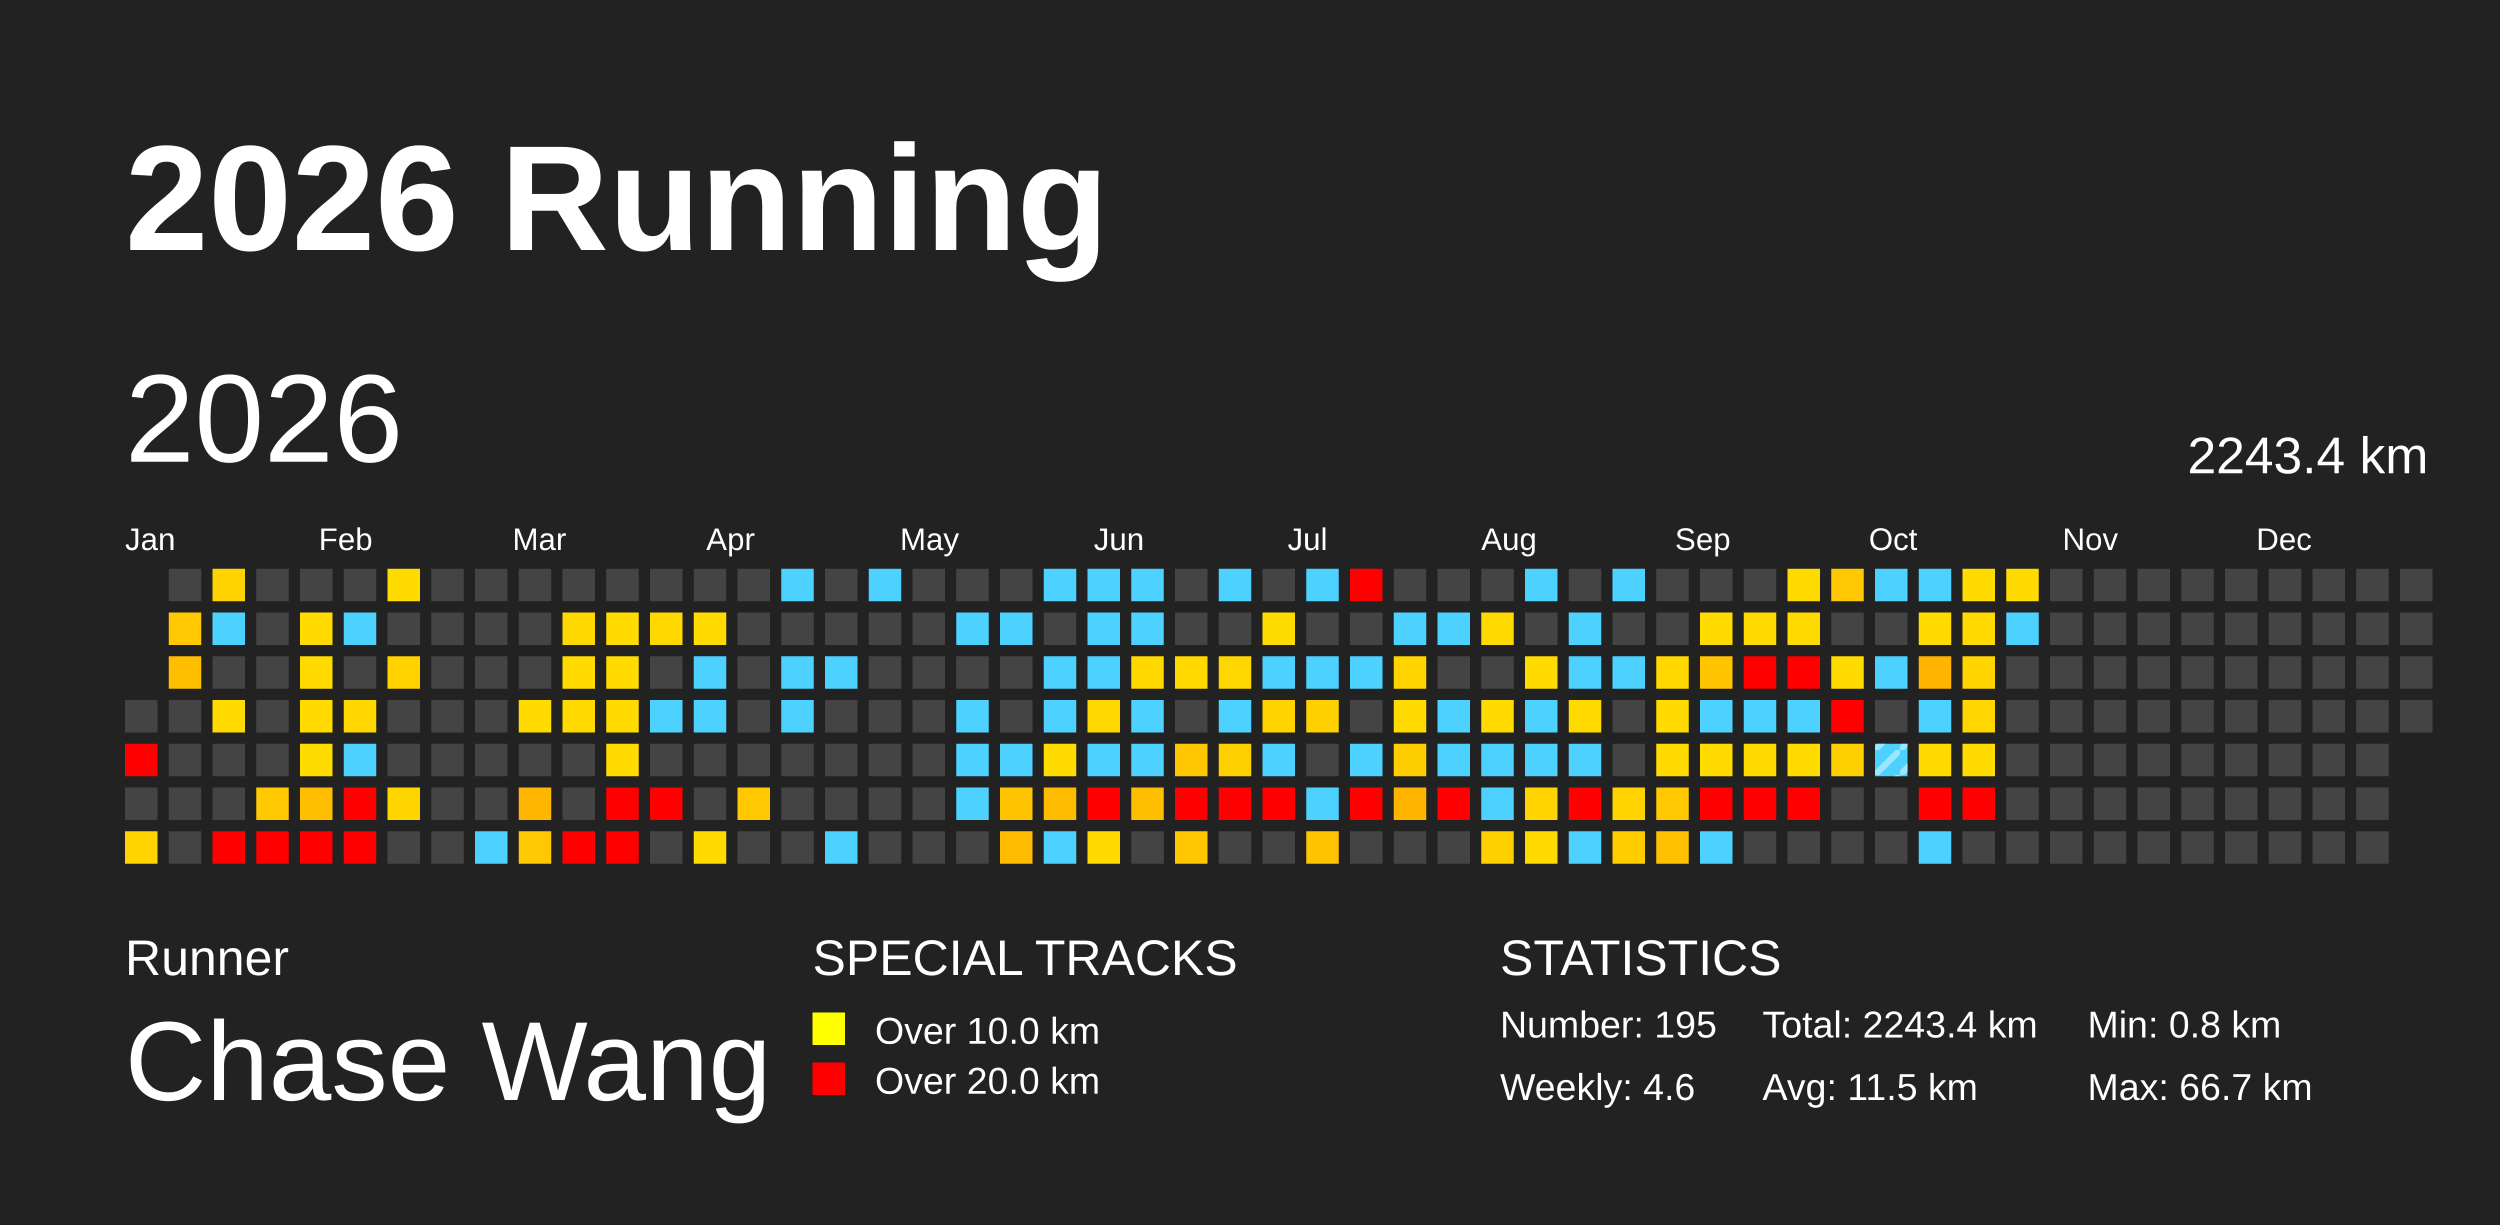
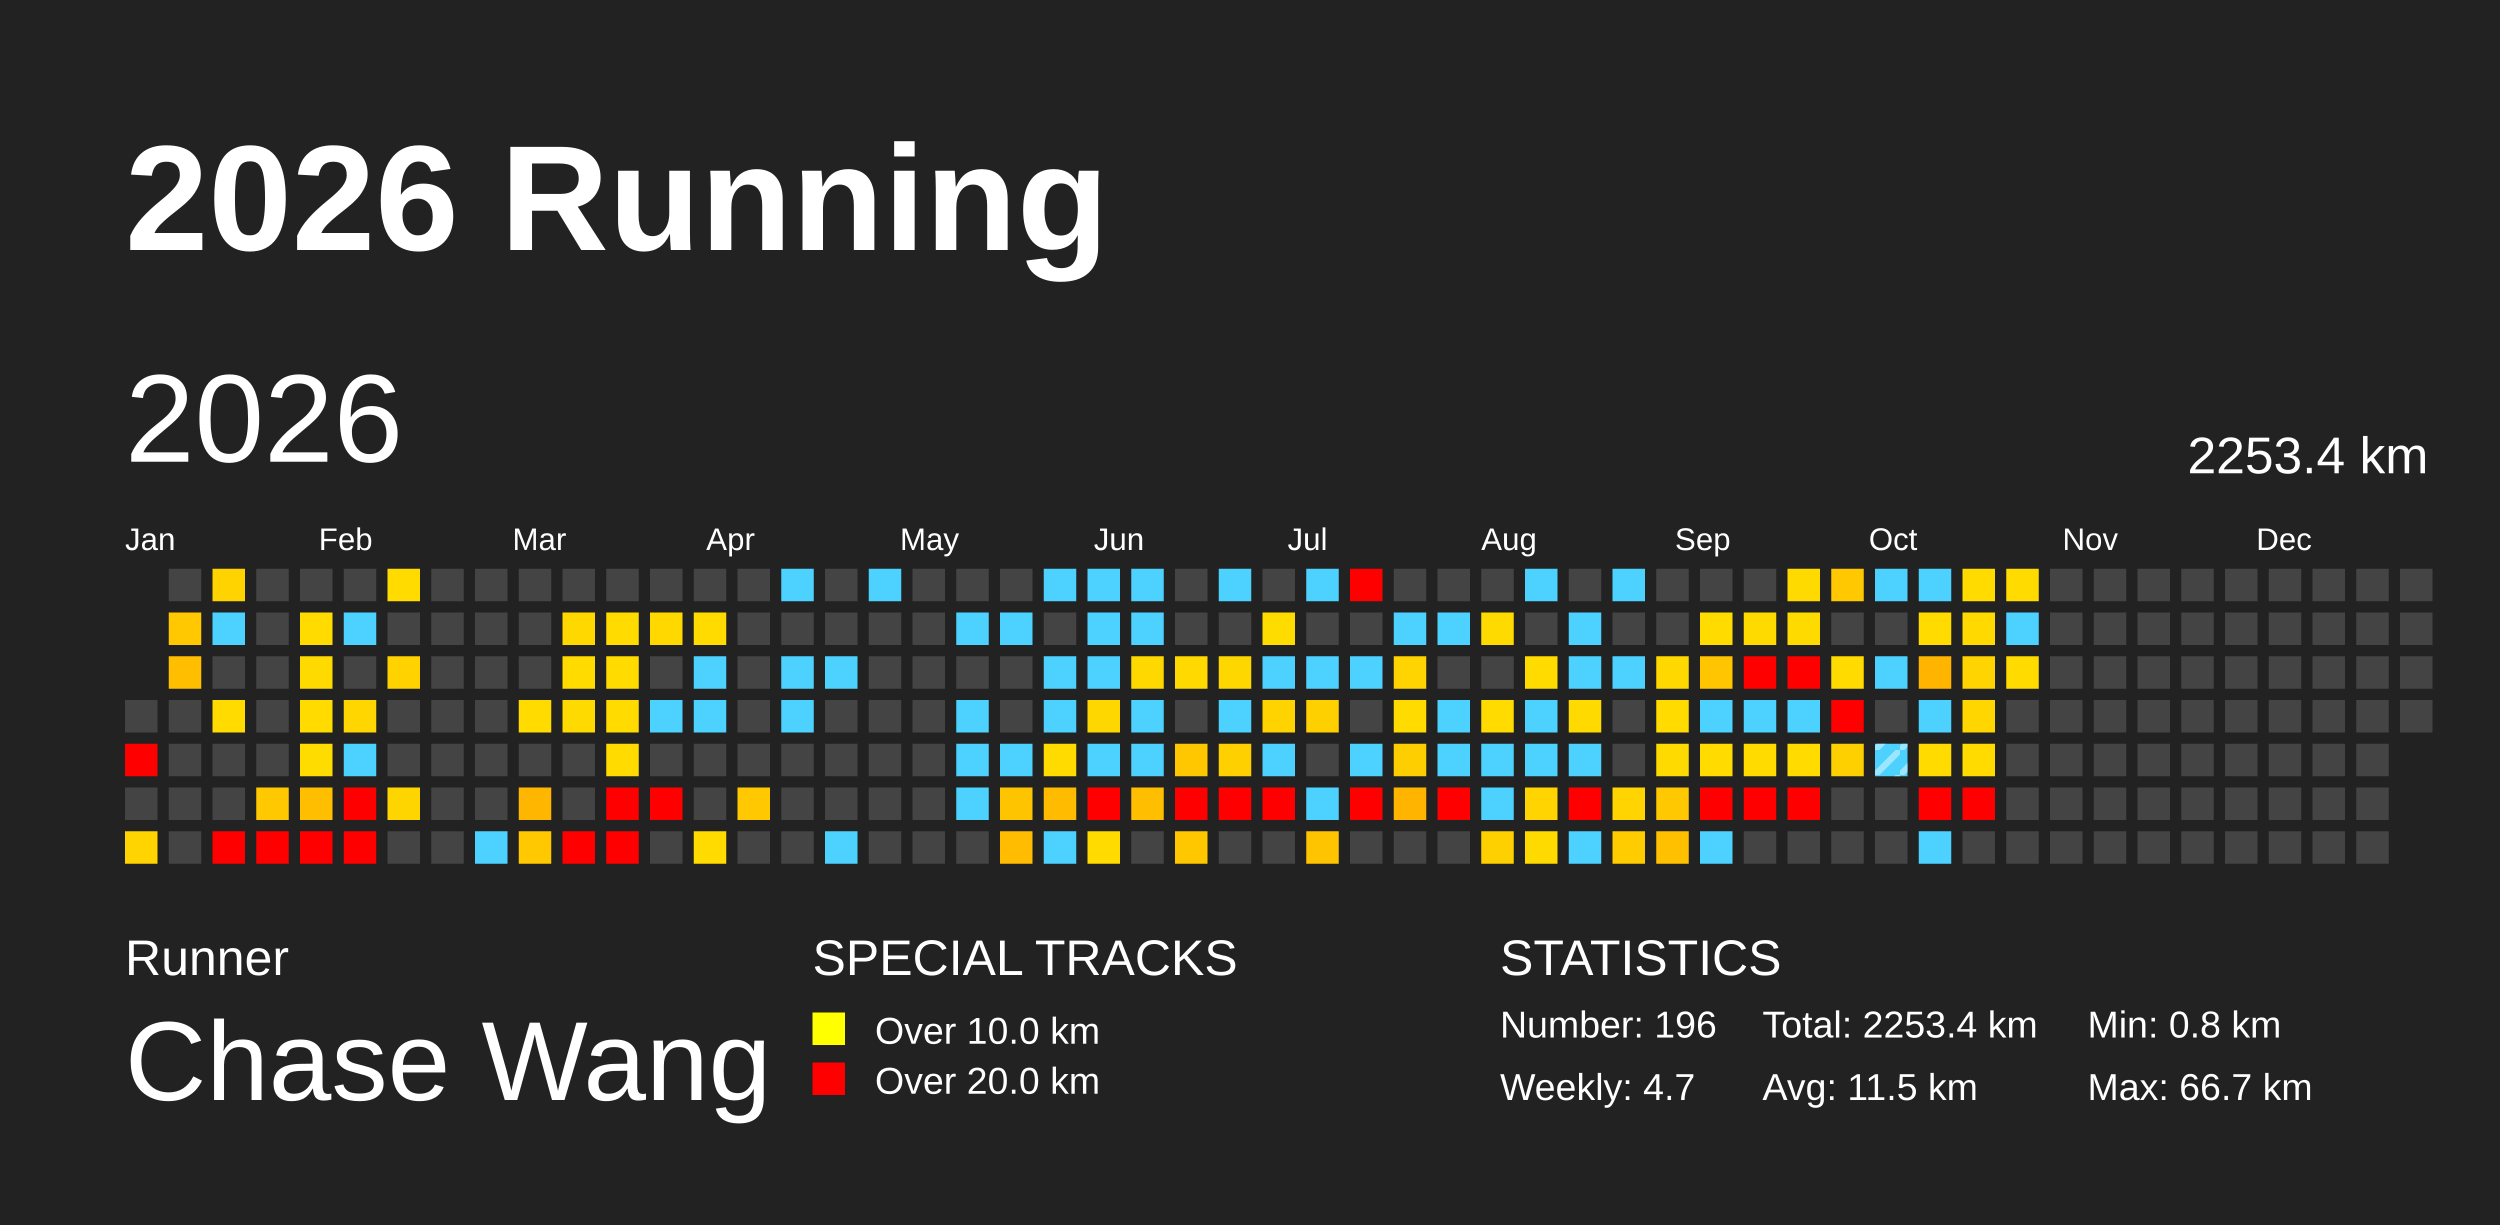
<svg xmlns="http://www.w3.org/2000/svg" baseProfile="full" height="98mm" version="1.1" viewBox="0,0,200,98" width="200mm">
  <defs>
    <pattern height="2" id="indoor-stripe" patternUnits="userSpaceOnUse" width="2">
      <line stroke="white" stroke-opacity="0.45" stroke-width="0.5" x1="0" x2="2" y1="2" y2="0" />
    </pattern>
  </defs>
  <rect fill="#222222" height="98" width="200" x="0" y="0" />
  <text fill="#FFFFFF" style="font-size:12px; font-family:Arial; font-weight:bold;" x="10" y="20">2026 Running</text>
  <text fill="#FFFFFF" style="font-size:4px; font-family:Arial" x="10" y="78">Runner</text>
  <text fill="#FFFFFF" style="font-size:9px; font-family:Arial" x="10" y="88">Chase Wang</text>
  <text fill="#FFFFFF" style="font-size:4px; font-family:Arial" x="65" y="78">SPECIAL TRACKS</text>
  <rect fill="yellow" height="2.6" width="2.6" x="65" y="81" />
  <text fill="#FFFFFF" style="font-size:3px; font-family:Arial" x="70" y="83.5">Over 10.0 km</text>
  <rect fill="red" height="2.6" width="2.6" x="65" y="85" />
  <text fill="#FFFFFF" style="font-size:3px; font-family:Arial" x="70" y="87.5">Over 20.0 km</text>
  <text fill="#FFFFFF" style="font-size:4px; font-family:Arial" x="120" y="78">STATISTICS</text>
-   <text fill="#FFFFFF" style="font-size:3px; font-family:Arial" x="120" y="83">Number: 195</text>
-   <text fill="#FFFFFF" style="font-size:3px; font-family:Arial" x="120" y="88">Weekly: 4.6</text>
-   <text fill="#FFFFFF" style="font-size:3px; font-family:Arial" x="141" y="83">Total: 2243.4 km</text>
+   <text fill="#FFFFFF" style="font-size:3px; font-family:Arial" x="120" y="83">Number: 196</text>
+   <text fill="#FFFFFF" style="font-size:3px; font-family:Arial" x="120" y="88">Weekly: 4.7</text>
+   <text fill="#FFFFFF" style="font-size:3px; font-family:Arial" x="141" y="83">Total: 2253.4 km</text>
  <text fill="#FFFFFF" style="font-size:3px; font-family:Arial" x="141" y="88">Avg: 11.5 km</text>
  <text fill="#FFFFFF" style="font-size:3px; font-family:Arial" x="167" y="83">Min: 0.8 km</text>
  <text fill="#FFFFFF" style="font-size:3px; font-family:Arial" x="167" y="88">Max: 66.7 km</text>
  <text dominant-baseline="hanging" fill="#FFFFFF" style="font-size:10.0px; font-family:Arial;" x="10" y="30">2026</text>
-   <text dominant-baseline="hanging" fill="#FFFFFF" style="font-size:4.125px; font-family:Arial;" x="175" y="35">2243.4 km</text>
+   <text dominant-baseline="hanging" fill="#FFFFFF" style="font-size:4.125px; font-family:Arial;" x="175" y="35">2253.4 km</text>
  <text fill="#FFFFFF" style="font-size:2.5px; font-family:Arial" x="10.0" y="44">Jan</text>
  <text fill="#FFFFFF" style="font-size:2.5px; font-family:Arial" x="25.5" y="44">Feb</text>
  <text fill="#FFFFFF" style="font-size:2.5px; font-family:Arial" x="41.0" y="44">Mar</text>
  <text fill="#FFFFFF" style="font-size:2.5px; font-family:Arial" x="56.5" y="44">Apr</text>
  <text fill="#FFFFFF" style="font-size:2.5px; font-family:Arial" x="72.0" y="44">May</text>
  <text fill="#FFFFFF" style="font-size:2.5px; font-family:Arial" x="87.5" y="44">Jun</text>
  <text fill="#FFFFFF" style="font-size:2.5px; font-family:Arial" x="103.0" y="44">Jul</text>
  <text fill="#FFFFFF" style="font-size:2.5px; font-family:Arial" x="118.5" y="44">Aug</text>
  <text fill="#FFFFFF" style="font-size:2.5px; font-family:Arial" x="134.0" y="44">Sep</text>
  <text fill="#FFFFFF" style="font-size:2.5px; font-family:Arial" x="149.5" y="44">Oct</text>
  <text fill="#FFFFFF" style="font-size:2.5px; font-family:Arial" x="165.0" y="44">Nov</text>
  <text fill="#FFFFFF" style="font-size:2.5px; font-family:Arial" x="180.5" y="44">Dec</text>
  <rect fill="#444444" height="2.6" width="2.6" x="10.0" y="56.0" />
  <rect fill="red" height="2.6" width="2.6" x="10.0" y="59.5" />
  <rect fill="#444444" height="2.6" width="2.6" x="10.0" y="63.0" />
  <rect fill="#ffd400" height="2.6" width="2.6" x="10.0" y="66.5" />
  <rect fill="#444444" height="2.6" width="2.6" x="13.5" y="45.5" />
  <rect fill="#ffc800" height="2.6" width="2.6" x="13.5" y="49.0" />
  <rect fill="#ffbf00" height="2.6" width="2.6" x="13.5" y="52.5" />
  <rect fill="#444444" height="2.6" width="2.6" x="13.5" y="56.0" />
  <rect fill="#444444" height="2.6" width="2.6" x="13.5" y="59.5" />
  <rect fill="#444444" height="2.6" width="2.6" x="13.5" y="63.0" />
  <rect fill="#444444" height="2.6" width="2.6" x="13.5" y="66.5" />
  <rect fill="#ffd300" height="2.6" width="2.6" x="17.0" y="45.5" />
  <rect fill="#4dd2ff" height="2.6" width="2.6" x="17.0" y="49.0" />
  <rect fill="#444444" height="2.6" width="2.6" x="17.0" y="52.5" />
  <rect fill="#ffdb00" height="2.6" width="2.6" x="17.0" y="56.0" />
  <rect fill="#444444" height="2.6" width="2.6" x="17.0" y="59.5" />
  <rect fill="#444444" height="2.6" width="2.6" x="17.0" y="63.0" />
  <rect fill="red" height="2.6" width="2.6" x="17.0" y="66.5" />
  <rect fill="#444444" height="2.6" width="2.6" x="20.5" y="45.5" />
  <rect fill="#444444" height="2.6" width="2.6" x="20.5" y="49.0" />
  <rect fill="#444444" height="2.6" width="2.6" x="20.5" y="52.5" />
  <rect fill="#444444" height="2.6" width="2.6" x="20.5" y="56.0" />
  <rect fill="#444444" height="2.6" width="2.6" x="20.5" y="59.5" />
  <rect fill="#ffc800" height="2.6" width="2.6" x="20.5" y="63.0" />
  <rect fill="red" height="2.6" width="2.6" x="20.5" y="66.5" />
  <rect fill="#444444" height="2.6" width="2.6" x="24.0" y="45.5" />
  <rect fill="#ffdb00" height="2.6" width="2.6" x="24.0" y="49.0" />
  <rect fill="#ffda00" height="2.6" width="2.6" x="24.0" y="52.5" />
  <rect fill="#ffdb00" height="2.6" width="2.6" x="24.0" y="56.0" />
  <rect fill="#ffdc00" height="2.6" width="2.6" x="24.0" y="59.5" />
  <rect fill="#ffbe00" height="2.6" width="2.6" x="24.0" y="63.0" />
  <rect fill="red" height="2.6" width="2.6" x="24.0" y="66.5" />
  <rect fill="#444444" height="2.6" width="2.6" x="27.5" y="45.5" />
  <rect fill="#4dd2ff" height="2.6" width="2.6" x="27.5" y="49.0" />
  <rect fill="#444444" height="2.6" width="2.6" x="27.5" y="52.5" />
  <rect fill="#ffd600" height="2.6" width="2.6" x="27.5" y="56.0" />
  <rect fill="#4dd2ff" height="2.6" width="2.6" x="27.5" y="59.5" />
  <rect fill="red" height="2.6" width="2.6" x="27.5" y="63.0" />
  <rect fill="red" height="2.6" width="2.6" x="27.5" y="66.5" />
  <rect fill="#ffdb00" height="2.6" width="2.6" x="31.0" y="45.5" />
  <rect fill="#444444" height="2.6" width="2.6" x="31.0" y="49.0" />
  <rect fill="#ffd200" height="2.6" width="2.6" x="31.0" y="52.5" />
  <rect fill="#444444" height="2.6" width="2.6" x="31.0" y="56.0" />
  <rect fill="#444444" height="2.6" width="2.6" x="31.0" y="59.5" />
  <rect fill="#ffd500" height="2.6" width="2.6" x="31.0" y="63.0" />
  <rect fill="#444444" height="2.6" width="2.6" x="31.0" y="66.5" />
  <rect fill="#444444" height="2.6" width="2.6" x="34.5" y="45.5" />
  <rect fill="#444444" height="2.6" width="2.6" x="34.5" y="49.0" />
  <rect fill="#444444" height="2.6" width="2.6" x="34.5" y="52.5" />
  <rect fill="#444444" height="2.6" width="2.6" x="34.5" y="56.0" />
  <rect fill="#444444" height="2.6" width="2.6" x="34.5" y="59.5" />
  <rect fill="#444444" height="2.6" width="2.6" x="34.5" y="63.0" />
  <rect fill="#444444" height="2.6" width="2.6" x="34.5" y="66.5" />
  <rect fill="#444444" height="2.6" width="2.6" x="38.0" y="45.5" />
  <rect fill="#444444" height="2.6" width="2.6" x="38.0" y="49.0" />
  <rect fill="#444444" height="2.6" width="2.6" x="38.0" y="52.5" />
  <rect fill="#444444" height="2.6" width="2.6" x="38.0" y="56.0" />
  <rect fill="#444444" height="2.6" width="2.6" x="38.0" y="59.5" />
  <rect fill="#444444" height="2.6" width="2.6" x="38.0" y="63.0" />
  <rect fill="#4dd2ff" height="2.6" width="2.6" x="38.0" y="66.5" />
  <rect fill="#444444" height="2.6" width="2.6" x="41.5" y="45.5" />
  <rect fill="#444444" height="2.6" width="2.6" x="41.5" y="49.0" />
  <rect fill="#444444" height="2.6" width="2.6" x="41.5" y="52.5" />
  <rect fill="#ffdb00" height="2.6" width="2.6" x="41.5" y="56.0" />
  <rect fill="#444444" height="2.6" width="2.6" x="41.5" y="59.5" />
  <rect fill="#ffb600" height="2.6" width="2.6" x="41.5" y="63.0" />
  <rect fill="#ffc800" height="2.6" width="2.6" x="41.5" y="66.5" />
  <rect fill="#444444" height="2.6" width="2.6" x="45.0" y="45.5" />
  <rect fill="#ffd800" height="2.6" width="2.6" x="45.0" y="49.0" />
  <rect fill="#ffdb00" height="2.6" width="2.6" x="45.0" y="52.5" />
  <rect fill="#ffda00" height="2.6" width="2.6" x="45.0" y="56.0" />
  <rect fill="#444444" height="2.6" width="2.6" x="45.0" y="59.5" />
  <rect fill="#444444" height="2.6" width="2.6" x="45.0" y="63.0" />
  <rect fill="red" height="2.6" width="2.6" x="45.0" y="66.5" />
  <rect fill="#444444" height="2.6" width="2.6" x="48.5" y="45.5" />
  <rect fill="#ffdb00" height="2.6" width="2.6" x="48.5" y="49.0" />
  <rect fill="#ffdb00" height="2.6" width="2.6" x="48.5" y="52.5" />
  <rect fill="#ffdb00" height="2.6" width="2.6" x="48.5" y="56.0" />
  <rect fill="#ffdb00" height="2.6" width="2.6" x="48.5" y="59.5" />
  <rect fill="red" height="2.6" width="2.6" x="48.5" y="63.0" />
  <rect fill="red" height="2.6" width="2.6" x="48.5" y="66.5" />
  <rect fill="#444444" height="2.6" width="2.6" x="52.0" y="45.5" />
  <rect fill="#ffd800" height="2.6" width="2.6" x="52.0" y="49.0" />
  <rect fill="#444444" height="2.6" width="2.6" x="52.0" y="52.5" />
  <rect fill="#4dd2ff" height="2.6" width="2.6" x="52.0" y="56.0" />
  <rect fill="#444444" height="2.6" width="2.6" x="52.0" y="59.5" />
  <rect fill="red" height="2.6" width="2.6" x="52.0" y="63.0" />
  <rect fill="#444444" height="2.6" width="2.6" x="52.0" y="66.5" />
  <rect fill="#444444" height="2.6" width="2.6" x="55.5" y="45.5" />
  <rect fill="#ffdb00" height="2.6" width="2.6" x="55.5" y="49.0" />
  <rect fill="#4dd2ff" height="2.6" width="2.6" x="55.5" y="52.5" />
  <rect fill="#4dd2ff" height="2.6" width="2.6" x="55.5" y="56.0" />
  <rect fill="#444444" height="2.6" width="2.6" x="55.5" y="59.5" />
  <rect fill="#444444" height="2.6" width="2.6" x="55.5" y="63.0" />
  <rect fill="#ffdb00" height="2.6" width="2.6" x="55.5" y="66.5" />
  <rect fill="#444444" height="2.6" width="2.6" x="59.0" y="45.5" />
  <rect fill="#444444" height="2.6" width="2.6" x="59.0" y="49.0" />
  <rect fill="#444444" height="2.6" width="2.6" x="59.0" y="52.5" />
  <rect fill="#444444" height="2.6" width="2.6" x="59.0" y="56.0" />
  <rect fill="#444444" height="2.6" width="2.6" x="59.0" y="59.5" />
  <rect fill="#ffc800" height="2.6" width="2.6" x="59.0" y="63.0" />
  <rect fill="#444444" height="2.6" width="2.6" x="59.0" y="66.5" />
  <rect fill="#4dd2ff" height="2.6" width="2.6" x="62.5" y="45.5" />
  <rect fill="#444444" height="2.6" width="2.6" x="62.5" y="49.0" />
  <rect fill="#4dd2ff" height="2.6" width="2.6" x="62.5" y="52.5" />
  <rect fill="#4dd2ff" height="2.6" width="2.6" x="62.5" y="56.0" />
  <rect fill="#444444" height="2.6" width="2.6" x="62.5" y="59.5" />
  <rect fill="#444444" height="2.6" width="2.6" x="62.5" y="63.0" />
  <rect fill="#444444" height="2.6" width="2.6" x="62.5" y="66.5" />
  <rect fill="#444444" height="2.6" width="2.6" x="66.0" y="45.5" />
  <rect fill="#444444" height="2.6" width="2.6" x="66.0" y="49.0" />
  <rect fill="#4dd2ff" height="2.6" width="2.6" x="66.0" y="52.5" />
  <rect fill="#444444" height="2.6" width="2.6" x="66.0" y="56.0" />
  <rect fill="#444444" height="2.6" width="2.6" x="66.0" y="59.5" />
  <rect fill="#444444" height="2.6" width="2.6" x="66.0" y="63.0" />
  <rect fill="#4dd2ff" height="2.6" width="2.6" x="66.0" y="66.5" />
  <rect fill="#4dd2ff" height="2.6" width="2.6" x="69.5" y="45.5" />
  <rect fill="#444444" height="2.6" width="2.6" x="69.5" y="49.0" />
  <rect fill="#444444" height="2.6" width="2.6" x="69.5" y="52.5" />
  <rect fill="#444444" height="2.6" width="2.6" x="69.5" y="56.0" />
  <rect fill="#444444" height="2.6" width="2.6" x="69.5" y="59.5" />
  <rect fill="#444444" height="2.6" width="2.6" x="69.5" y="63.0" />
  <rect fill="#444444" height="2.6" width="2.6" x="69.5" y="66.5" />
  <rect fill="#444444" height="2.6" width="2.6" x="73.0" y="45.5" />
  <rect fill="#444444" height="2.6" width="2.6" x="73.0" y="49.0" />
  <rect fill="#444444" height="2.6" width="2.6" x="73.0" y="52.5" />
  <rect fill="#444444" height="2.6" width="2.6" x="73.0" y="56.0" />
  <rect fill="#444444" height="2.6" width="2.6" x="73.0" y="59.5" />
  <rect fill="#444444" height="2.6" width="2.6" x="73.0" y="63.0" />
  <rect fill="#444444" height="2.6" width="2.6" x="73.0" y="66.5" />
  <rect fill="#444444" height="2.6" width="2.6" x="76.5" y="45.5" />
  <rect fill="#4dd2ff" height="2.6" width="2.6" x="76.5" y="49.0" />
  <rect fill="#444444" height="2.6" width="2.6" x="76.5" y="52.5" />
  <rect fill="#4dd2ff" height="2.6" width="2.6" x="76.5" y="56.0" />
  <rect fill="#4dd2ff" height="2.6" width="2.6" x="76.5" y="59.5" />
  <rect fill="#4dd2ff" height="2.6" width="2.6" x="76.5" y="63.0" />
  <rect fill="#444444" height="2.6" width="2.6" x="76.5" y="66.5" />
  <rect fill="#444444" height="2.6" width="2.6" x="80.0" y="45.5" />
  <rect fill="#4dd2ff" height="2.6" width="2.6" x="80.0" y="49.0" />
  <rect fill="#444444" height="2.6" width="2.6" x="80.0" y="52.5" />
  <rect fill="#444444" height="2.6" width="2.6" x="80.0" y="56.0" />
  <rect fill="#4dd2ff" height="2.6" width="2.6" x="80.0" y="59.5" />
  <rect fill="#ffc400" height="2.6" width="2.6" x="80.0" y="63.0" />
  <rect fill="#ffbc00" height="2.6" width="2.6" x="80.0" y="66.5" />
  <rect fill="#4dd2ff" height="2.6" width="2.6" x="83.5" y="45.5" />
  <rect fill="#444444" height="2.6" width="2.6" x="83.5" y="49.0" />
  <rect fill="#4dd2ff" height="2.6" width="2.6" x="83.5" y="52.5" />
  <rect fill="#4dd2ff" height="2.6" width="2.6" x="83.5" y="56.0" />
  <rect fill="#ffdb00" height="2.6" width="2.6" x="83.5" y="59.5" />
  <rect fill="#ffbb00" height="2.6" width="2.6" x="83.5" y="63.0" />
  <rect fill="#4dd2ff" height="2.6" width="2.6" x="83.5" y="66.5" />
  <rect fill="#4dd2ff" height="2.6" width="2.6" x="87.0" y="45.5" />
  <rect fill="#4dd2ff" height="2.6" width="2.6" x="87.0" y="49.0" />
  <rect fill="#4dd2ff" height="2.6" width="2.6" x="87.0" y="52.5" />
  <rect fill="#ffd700" height="2.6" width="2.6" x="87.0" y="56.0" />
  <rect fill="#4dd2ff" height="2.6" width="2.6" x="87.0" y="59.5" />
  <rect fill="red" height="2.6" width="2.6" x="87.0" y="63.0" />
  <rect fill="#ffdb00" height="2.6" width="2.6" x="87.0" y="66.5" />
  <rect fill="#4dd2ff" height="2.6" width="2.6" x="90.5" y="45.5" />
  <rect fill="#4dd2ff" height="2.6" width="2.6" x="90.5" y="49.0" />
  <rect fill="#ffd800" height="2.6" width="2.6" x="90.5" y="52.5" />
  <rect fill="#4dd2ff" height="2.6" width="2.6" x="90.5" y="56.0" />
  <rect fill="#4dd2ff" height="2.6" width="2.6" x="90.5" y="59.5" />
  <rect fill="#ffbe00" height="2.6" width="2.6" x="90.5" y="63.0" />
  <rect fill="#444444" height="2.6" width="2.6" x="90.5" y="66.5" />
  <rect fill="#444444" height="2.6" width="2.6" x="94.0" y="45.5" />
  <rect fill="#444444" height="2.6" width="2.6" x="94.0" y="49.0" />
  <rect fill="#ffd900" height="2.6" width="2.6" x="94.0" y="52.5" />
  <rect fill="#444444" height="2.6" width="2.6" x="94.0" y="56.0" />
  <rect fill="#ffc700" height="2.6" width="2.6" x="94.0" y="59.5" />
  <rect fill="red" height="2.6" width="2.6" x="94.0" y="63.0" />
  <rect fill="#ffc700" height="2.6" width="2.6" x="94.0" y="66.5" />
  <rect fill="#4dd2ff" height="2.6" width="2.6" x="97.5" y="45.5" />
  <rect fill="#444444" height="2.6" width="2.6" x="97.5" y="49.0" />
  <rect fill="#ffd700" height="2.6" width="2.6" x="97.5" y="52.5" />
  <rect fill="#4dd2ff" height="2.6" width="2.6" x="97.5" y="56.0" />
  <rect fill="#ffd000" height="2.6" width="2.6" x="97.5" y="59.5" />
  <rect fill="red" height="2.6" width="2.6" x="97.5" y="63.0" />
  <rect fill="#444444" height="2.6" width="2.6" x="97.5" y="66.5" />
  <rect fill="#444444" height="2.6" width="2.6" x="101.0" y="45.5" />
  <rect fill="#ffdc00" height="2.6" width="2.6" x="101.0" y="49.0" />
  <rect fill="#4dd2ff" height="2.6" width="2.6" x="101.0" y="52.5" />
  <rect fill="#ffd300" height="2.6" width="2.6" x="101.0" y="56.0" />
  <rect fill="#4dd2ff" height="2.6" width="2.6" x="101.0" y="59.5" />
  <rect fill="red" height="2.6" width="2.6" x="101.0" y="63.0" />
  <rect fill="#444444" height="2.6" width="2.6" x="101.0" y="66.5" />
  <rect fill="#4dd2ff" height="2.6" width="2.6" x="104.5" y="45.5" />
  <rect fill="#444444" height="2.6" width="2.6" x="104.5" y="49.0" />
  <rect fill="#4dd2ff" height="2.6" width="2.6" x="104.5" y="52.5" />
  <rect fill="#ffd000" height="2.6" width="2.6" x="104.5" y="56.0" />
  <rect fill="#444444" height="2.6" width="2.6" x="104.5" y="59.5" />
  <rect fill="#4dd2ff" height="2.6" width="2.6" x="104.5" y="63.0" />
  <rect fill="#ffc400" height="2.6" width="2.6" x="104.5" y="66.5" />
  <rect fill="red" height="2.6" width="2.6" x="108.0" y="45.5" />
  <rect fill="#444444" height="2.6" width="2.6" x="108.0" y="49.0" />
  <rect fill="#4dd2ff" height="2.6" width="2.6" x="108.0" y="52.5" />
  <rect fill="#444444" height="2.6" width="2.6" x="108.0" y="56.0" />
  <rect fill="#4dd2ff" height="2.6" width="2.6" x="108.0" y="59.5" />
  <rect fill="red" height="2.6" width="2.6" x="108.0" y="63.0" />
  <rect fill="#444444" height="2.6" width="2.6" x="108.0" y="66.5" />
  <rect fill="#444444" height="2.6" width="2.6" x="111.5" y="45.5" />
  <rect fill="#4dd2ff" height="2.6" width="2.6" x="111.5" y="49.0" />
  <rect fill="#ffd400" height="2.6" width="2.6" x="111.5" y="52.5" />
  <rect fill="#ffdb00" height="2.6" width="2.6" x="111.5" y="56.0" />
  <rect fill="#ffce00" height="2.6" width="2.6" x="111.5" y="59.5" />
  <rect fill="#ffb500" height="2.6" width="2.6" x="111.5" y="63.0" />
  <rect fill="#444444" height="2.6" width="2.6" x="111.5" y="66.5" />
  <rect fill="#444444" height="2.6" width="2.6" x="115.0" y="45.5" />
  <rect fill="#4dd2ff" height="2.6" width="2.6" x="115.0" y="49.0" />
  <rect fill="#444444" height="2.6" width="2.6" x="115.0" y="52.5" />
  <rect fill="#4dd2ff" height="2.6" width="2.6" x="115.0" y="56.0" />
  <rect fill="#4dd2ff" height="2.6" width="2.6" x="115.0" y="59.5" />
  <rect fill="red" height="2.6" width="2.6" x="115.0" y="63.0" />
  <rect fill="#444444" height="2.6" width="2.6" x="115.0" y="66.5" />
  <rect fill="#444444" height="2.6" width="2.6" x="118.5" y="45.5" />
  <rect fill="#ffda00" height="2.6" width="2.6" x="118.5" y="49.0" />
  <rect fill="#444444" height="2.6" width="2.6" x="118.5" y="52.5" />
  <rect fill="#ffdb00" height="2.6" width="2.6" x="118.5" y="56.0" />
  <rect fill="#4dd2ff" height="2.6" width="2.6" x="118.5" y="59.5" />
  <rect fill="#4dd2ff" height="2.6" width="2.6" x="118.5" y="63.0" />
  <rect fill="#ffd000" height="2.6" width="2.6" x="118.5" y="66.5" />
  <rect fill="#4dd2ff" height="2.6" width="2.6" x="122.0" y="45.5" />
  <rect fill="#444444" height="2.6" width="2.6" x="122.0" y="49.0" />
  <rect fill="#ffdb00" height="2.6" width="2.6" x="122.0" y="52.5" />
  <rect fill="#4dd2ff" height="2.6" width="2.6" x="122.0" y="56.0" />
  <rect fill="#4dd2ff" height="2.6" width="2.6" x="122.0" y="59.5" />
  <rect fill="#ffd400" height="2.6" width="2.6" x="122.0" y="63.0" />
  <rect fill="#ffda00" height="2.6" width="2.6" x="122.0" y="66.5" />
  <rect fill="#444444" height="2.6" width="2.6" x="125.5" y="45.5" />
  <rect fill="#4dd2ff" height="2.6" width="2.6" x="125.5" y="49.0" />
  <rect fill="#4dd2ff" height="2.6" width="2.6" x="125.5" y="52.5" />
  <rect fill="#ffda00" height="2.6" width="2.6" x="125.5" y="56.0" />
  <rect fill="#4dd2ff" height="2.6" width="2.6" x="125.5" y="59.5" />
  <rect fill="red" height="2.6" width="2.6" x="125.5" y="63.0" />
  <rect fill="#4dd2ff" height="2.6" width="2.6" x="125.5" y="66.5" />
  <rect fill="#4dd2ff" height="2.6" width="2.6" x="129.0" y="45.5" />
  <rect fill="#444444" height="2.6" width="2.6" x="129.0" y="49.0" />
  <rect fill="#4dd2ff" height="2.6" width="2.6" x="129.0" y="52.5" />
  <rect fill="#444444" height="2.6" width="2.6" x="129.0" y="56.0" />
  <rect fill="#444444" height="2.6" width="2.6" x="129.0" y="59.5" />
  <rect fill="#ffd400" height="2.6" width="2.6" x="129.0" y="63.0" />
  <rect fill="#ffcc00" height="2.6" width="2.6" x="129.0" y="66.5" />
  <rect fill="#444444" height="2.6" width="2.6" x="132.5" y="45.5" />
  <rect fill="#444444" height="2.6" width="2.6" x="132.5" y="49.0" />
  <rect fill="#ffd800" height="2.6" width="2.6" x="132.5" y="52.5" />
  <rect fill="#ffdb00" height="2.6" width="2.6" x="132.5" y="56.0" />
  <rect fill="#ffda00" height="2.6" width="2.6" x="132.5" y="59.5" />
  <rect fill="#ffc800" height="2.6" width="2.6" x="132.5" y="63.0" />
  <rect fill="#ffc000" height="2.6" width="2.6" x="132.5" y="66.5" />
  <rect fill="#444444" height="2.6" width="2.6" x="136.0" y="45.5" />
  <rect fill="#ffdb00" height="2.6" width="2.6" x="136.0" y="49.0" />
  <rect fill="#ffc500" height="2.6" width="2.6" x="136.0" y="52.5" />
  <rect fill="#4dd2ff" height="2.6" width="2.6" x="136.0" y="56.0" />
  <rect fill="#ffdb00" height="2.6" width="2.6" x="136.0" y="59.5" />
  <rect fill="red" height="2.6" width="2.6" x="136.0" y="63.0" />
  <rect fill="#4dd2ff" height="2.6" width="2.6" x="136.0" y="66.5" />
  <rect fill="#444444" height="2.6" width="2.6" x="139.5" y="45.5" />
  <rect fill="#ffda00" height="2.6" width="2.6" x="139.5" y="49.0" />
  <rect fill="red" height="2.6" width="2.6" x="139.5" y="52.5" />
  <rect fill="#4dd2ff" height="2.6" width="2.6" x="139.5" y="56.0" />
  <rect fill="#ffdb00" height="2.6" width="2.6" x="139.5" y="59.5" />
  <rect fill="red" height="2.6" width="2.6" x="139.5" y="63.0" />
  <rect fill="#444444" height="2.6" width="2.6" x="139.5" y="66.5" />
  <rect fill="#ffda00" height="2.6" width="2.6" x="143.0" y="45.5" />
  <rect fill="#ffda00" height="2.6" width="2.6" x="143.0" y="49.0" />
  <rect fill="red" height="2.6" width="2.6" x="143.0" y="52.5" />
  <rect fill="#4dd2ff" height="2.6" width="2.6" x="143.0" y="56.0" />
  <rect fill="#ffdb00" height="2.6" width="2.6" x="143.0" y="59.5" />
  <rect fill="red" height="2.6" width="2.6" x="143.0" y="63.0" />
  <rect fill="#444444" height="2.6" width="2.6" x="143.0" y="66.5" />
  <rect fill="#ffc800" height="2.6" width="2.6" x="146.5" y="45.5" />
  <rect fill="#444444" height="2.6" width="2.6" x="146.5" y="49.0" />
  <rect fill="#ffdb00" height="2.6" width="2.6" x="146.5" y="52.5" />
  <rect fill="red" height="2.6" width="2.6" x="146.5" y="56.0" />
  <rect fill="#ffd000" height="2.6" width="2.6" x="146.5" y="59.5" />
  <rect fill="#444444" height="2.6" width="2.6" x="146.5" y="63.0" />
  <rect fill="#444444" height="2.6" width="2.6" x="146.5" y="66.5" />
  <rect fill="#4dd2ff" height="2.6" width="2.6" x="150.0" y="45.5" />
  <rect fill="#444444" height="2.6" width="2.6" x="150.0" y="49.0" />
  <rect fill="#4dd2ff" height="2.6" width="2.6" x="150.0" y="52.5" />
  <rect fill="#444444" height="2.6" width="2.6" x="150.0" y="56.0" />
  <rect fill="#4dd2ff" height="2.6" width="2.6" x="150.0" y="59.5" />
  <rect fill="url(#indoor-stripe)" height="2.6" style="pointer-events: none;" width="2.6" x="150.0" y="59.5" />
  <rect fill="#444444" height="2.6" width="2.6" x="150.0" y="63.0" />
  <rect fill="#444444" height="2.6" width="2.6" x="150.0" y="66.5" />
  <rect fill="#4dd2ff" height="2.6" width="2.6" x="153.5" y="45.5" />
  <rect fill="#ffdb00" height="2.6" width="2.6" x="153.5" y="49.0" />
  <rect fill="#ffb500" height="2.6" width="2.6" x="153.5" y="52.5" />
  <rect fill="#4dd2ff" height="2.6" width="2.6" x="153.5" y="56.0" />
  <rect fill="#ffdb00" height="2.6" width="2.6" x="153.5" y="59.5" />
  <rect fill="red" height="2.6" width="2.6" x="153.5" y="63.0" />
  <rect fill="#4dd2ff" height="2.6" width="2.6" x="153.5" y="66.5" />
  <rect fill="#ffdb00" height="2.6" width="2.6" x="157.0" y="45.5" />
  <rect fill="#ffd900" height="2.6" width="2.6" x="157.0" y="49.0" />
  <rect fill="#ffd400" height="2.6" width="2.6" x="157.0" y="52.5" />
  <rect fill="#ffd600" height="2.6" width="2.6" x="157.0" y="56.0" />
  <rect fill="#ffdb00" height="2.6" width="2.6" x="157.0" y="59.5" />
  <rect fill="red" height="2.6" width="2.6" x="157.0" y="63.0" />
  <rect fill="#444444" height="2.6" width="2.6" x="157.0" y="66.5" />
  <rect fill="#ffdb00" height="2.6" width="2.6" x="160.5" y="45.5" />
  <rect fill="#4dd2ff" height="2.6" width="2.6" x="160.5" y="49.0" />
-   <rect fill="#444444" height="2.6" width="2.6" x="160.5" y="52.5" />
+   <rect fill="#ffdb00" height="2.6" width="2.6" x="160.5" y="52.5" />
  <rect fill="#444444" height="2.6" width="2.6" x="160.5" y="56.0" />
  <rect fill="#444444" height="2.6" width="2.6" x="160.5" y="59.5" />
  <rect fill="#444444" height="2.6" width="2.6" x="160.5" y="63.0" />
  <rect fill="#444444" height="2.6" width="2.6" x="160.5" y="66.5" />
  <rect fill="#444444" height="2.6" width="2.6" x="164.0" y="45.5" />
  <rect fill="#444444" height="2.6" width="2.6" x="164.0" y="49.0" />
  <rect fill="#444444" height="2.6" width="2.6" x="164.0" y="52.5" />
  <rect fill="#444444" height="2.6" width="2.6" x="164.0" y="56.0" />
  <rect fill="#444444" height="2.6" width="2.6" x="164.0" y="59.5" />
  <rect fill="#444444" height="2.6" width="2.6" x="164.0" y="63.0" />
  <rect fill="#444444" height="2.6" width="2.6" x="164.0" y="66.5" />
  <rect fill="#444444" height="2.6" width="2.6" x="167.5" y="45.5" />
  <rect fill="#444444" height="2.6" width="2.6" x="167.5" y="49.0" />
  <rect fill="#444444" height="2.6" width="2.6" x="167.5" y="52.5" />
  <rect fill="#444444" height="2.6" width="2.6" x="167.5" y="56.0" />
  <rect fill="#444444" height="2.6" width="2.6" x="167.5" y="59.5" />
  <rect fill="#444444" height="2.6" width="2.6" x="167.5" y="63.0" />
  <rect fill="#444444" height="2.6" width="2.6" x="167.5" y="66.5" />
  <rect fill="#444444" height="2.6" width="2.6" x="171.0" y="45.5" />
  <rect fill="#444444" height="2.6" width="2.6" x="171.0" y="49.0" />
  <rect fill="#444444" height="2.6" width="2.6" x="171.0" y="52.5" />
  <rect fill="#444444" height="2.6" width="2.6" x="171.0" y="56.0" />
  <rect fill="#444444" height="2.6" width="2.6" x="171.0" y="59.5" />
  <rect fill="#444444" height="2.6" width="2.6" x="171.0" y="63.0" />
  <rect fill="#444444" height="2.6" width="2.6" x="171.0" y="66.5" />
  <rect fill="#444444" height="2.6" width="2.6" x="174.5" y="45.5" />
  <rect fill="#444444" height="2.6" width="2.6" x="174.5" y="49.0" />
  <rect fill="#444444" height="2.6" width="2.6" x="174.5" y="52.5" />
  <rect fill="#444444" height="2.6" width="2.6" x="174.5" y="56.0" />
  <rect fill="#444444" height="2.6" width="2.6" x="174.5" y="59.5" />
  <rect fill="#444444" height="2.6" width="2.6" x="174.5" y="63.0" />
  <rect fill="#444444" height="2.6" width="2.6" x="174.5" y="66.5" />
  <rect fill="#444444" height="2.6" width="2.6" x="178.0" y="45.5" />
  <rect fill="#444444" height="2.6" width="2.6" x="178.0" y="49.0" />
  <rect fill="#444444" height="2.6" width="2.6" x="178.0" y="52.5" />
  <rect fill="#444444" height="2.6" width="2.6" x="178.0" y="56.0" />
  <rect fill="#444444" height="2.6" width="2.6" x="178.0" y="59.5" />
  <rect fill="#444444" height="2.6" width="2.6" x="178.0" y="63.0" />
  <rect fill="#444444" height="2.6" width="2.6" x="178.0" y="66.5" />
  <rect fill="#444444" height="2.6" width="2.6" x="181.5" y="45.5" />
  <rect fill="#444444" height="2.6" width="2.6" x="181.5" y="49.0" />
  <rect fill="#444444" height="2.6" width="2.6" x="181.5" y="52.5" />
  <rect fill="#444444" height="2.6" width="2.6" x="181.5" y="56.0" />
  <rect fill="#444444" height="2.6" width="2.6" x="181.5" y="59.5" />
  <rect fill="#444444" height="2.6" width="2.6" x="181.5" y="63.0" />
  <rect fill="#444444" height="2.6" width="2.6" x="181.5" y="66.5" />
  <rect fill="#444444" height="2.6" width="2.6" x="185.0" y="45.5" />
  <rect fill="#444444" height="2.6" width="2.6" x="185.0" y="49.0" />
  <rect fill="#444444" height="2.6" width="2.6" x="185.0" y="52.5" />
  <rect fill="#444444" height="2.6" width="2.6" x="185.0" y="56.0" />
  <rect fill="#444444" height="2.6" width="2.6" x="185.0" y="59.5" />
  <rect fill="#444444" height="2.6" width="2.6" x="185.0" y="63.0" />
  <rect fill="#444444" height="2.6" width="2.6" x="185.0" y="66.5" />
  <rect fill="#444444" height="2.6" width="2.6" x="188.5" y="45.5" />
  <rect fill="#444444" height="2.6" width="2.6" x="188.5" y="49.0" />
  <rect fill="#444444" height="2.6" width="2.6" x="188.5" y="52.5" />
  <rect fill="#444444" height="2.6" width="2.6" x="188.5" y="56.0" />
  <rect fill="#444444" height="2.6" width="2.6" x="188.5" y="59.5" />
  <rect fill="#444444" height="2.6" width="2.6" x="188.5" y="63.0" />
  <rect fill="#444444" height="2.6" width="2.6" x="188.5" y="66.5" />
  <rect fill="#444444" height="2.6" width="2.6" x="192.0" y="45.5" />
  <rect fill="#444444" height="2.6" width="2.6" x="192.0" y="49.0" />
  <rect fill="#444444" height="2.6" width="2.6" x="192.0" y="52.5" />
  <rect fill="#444444" height="2.6" width="2.6" x="192.0" y="56.0" />
</svg>
